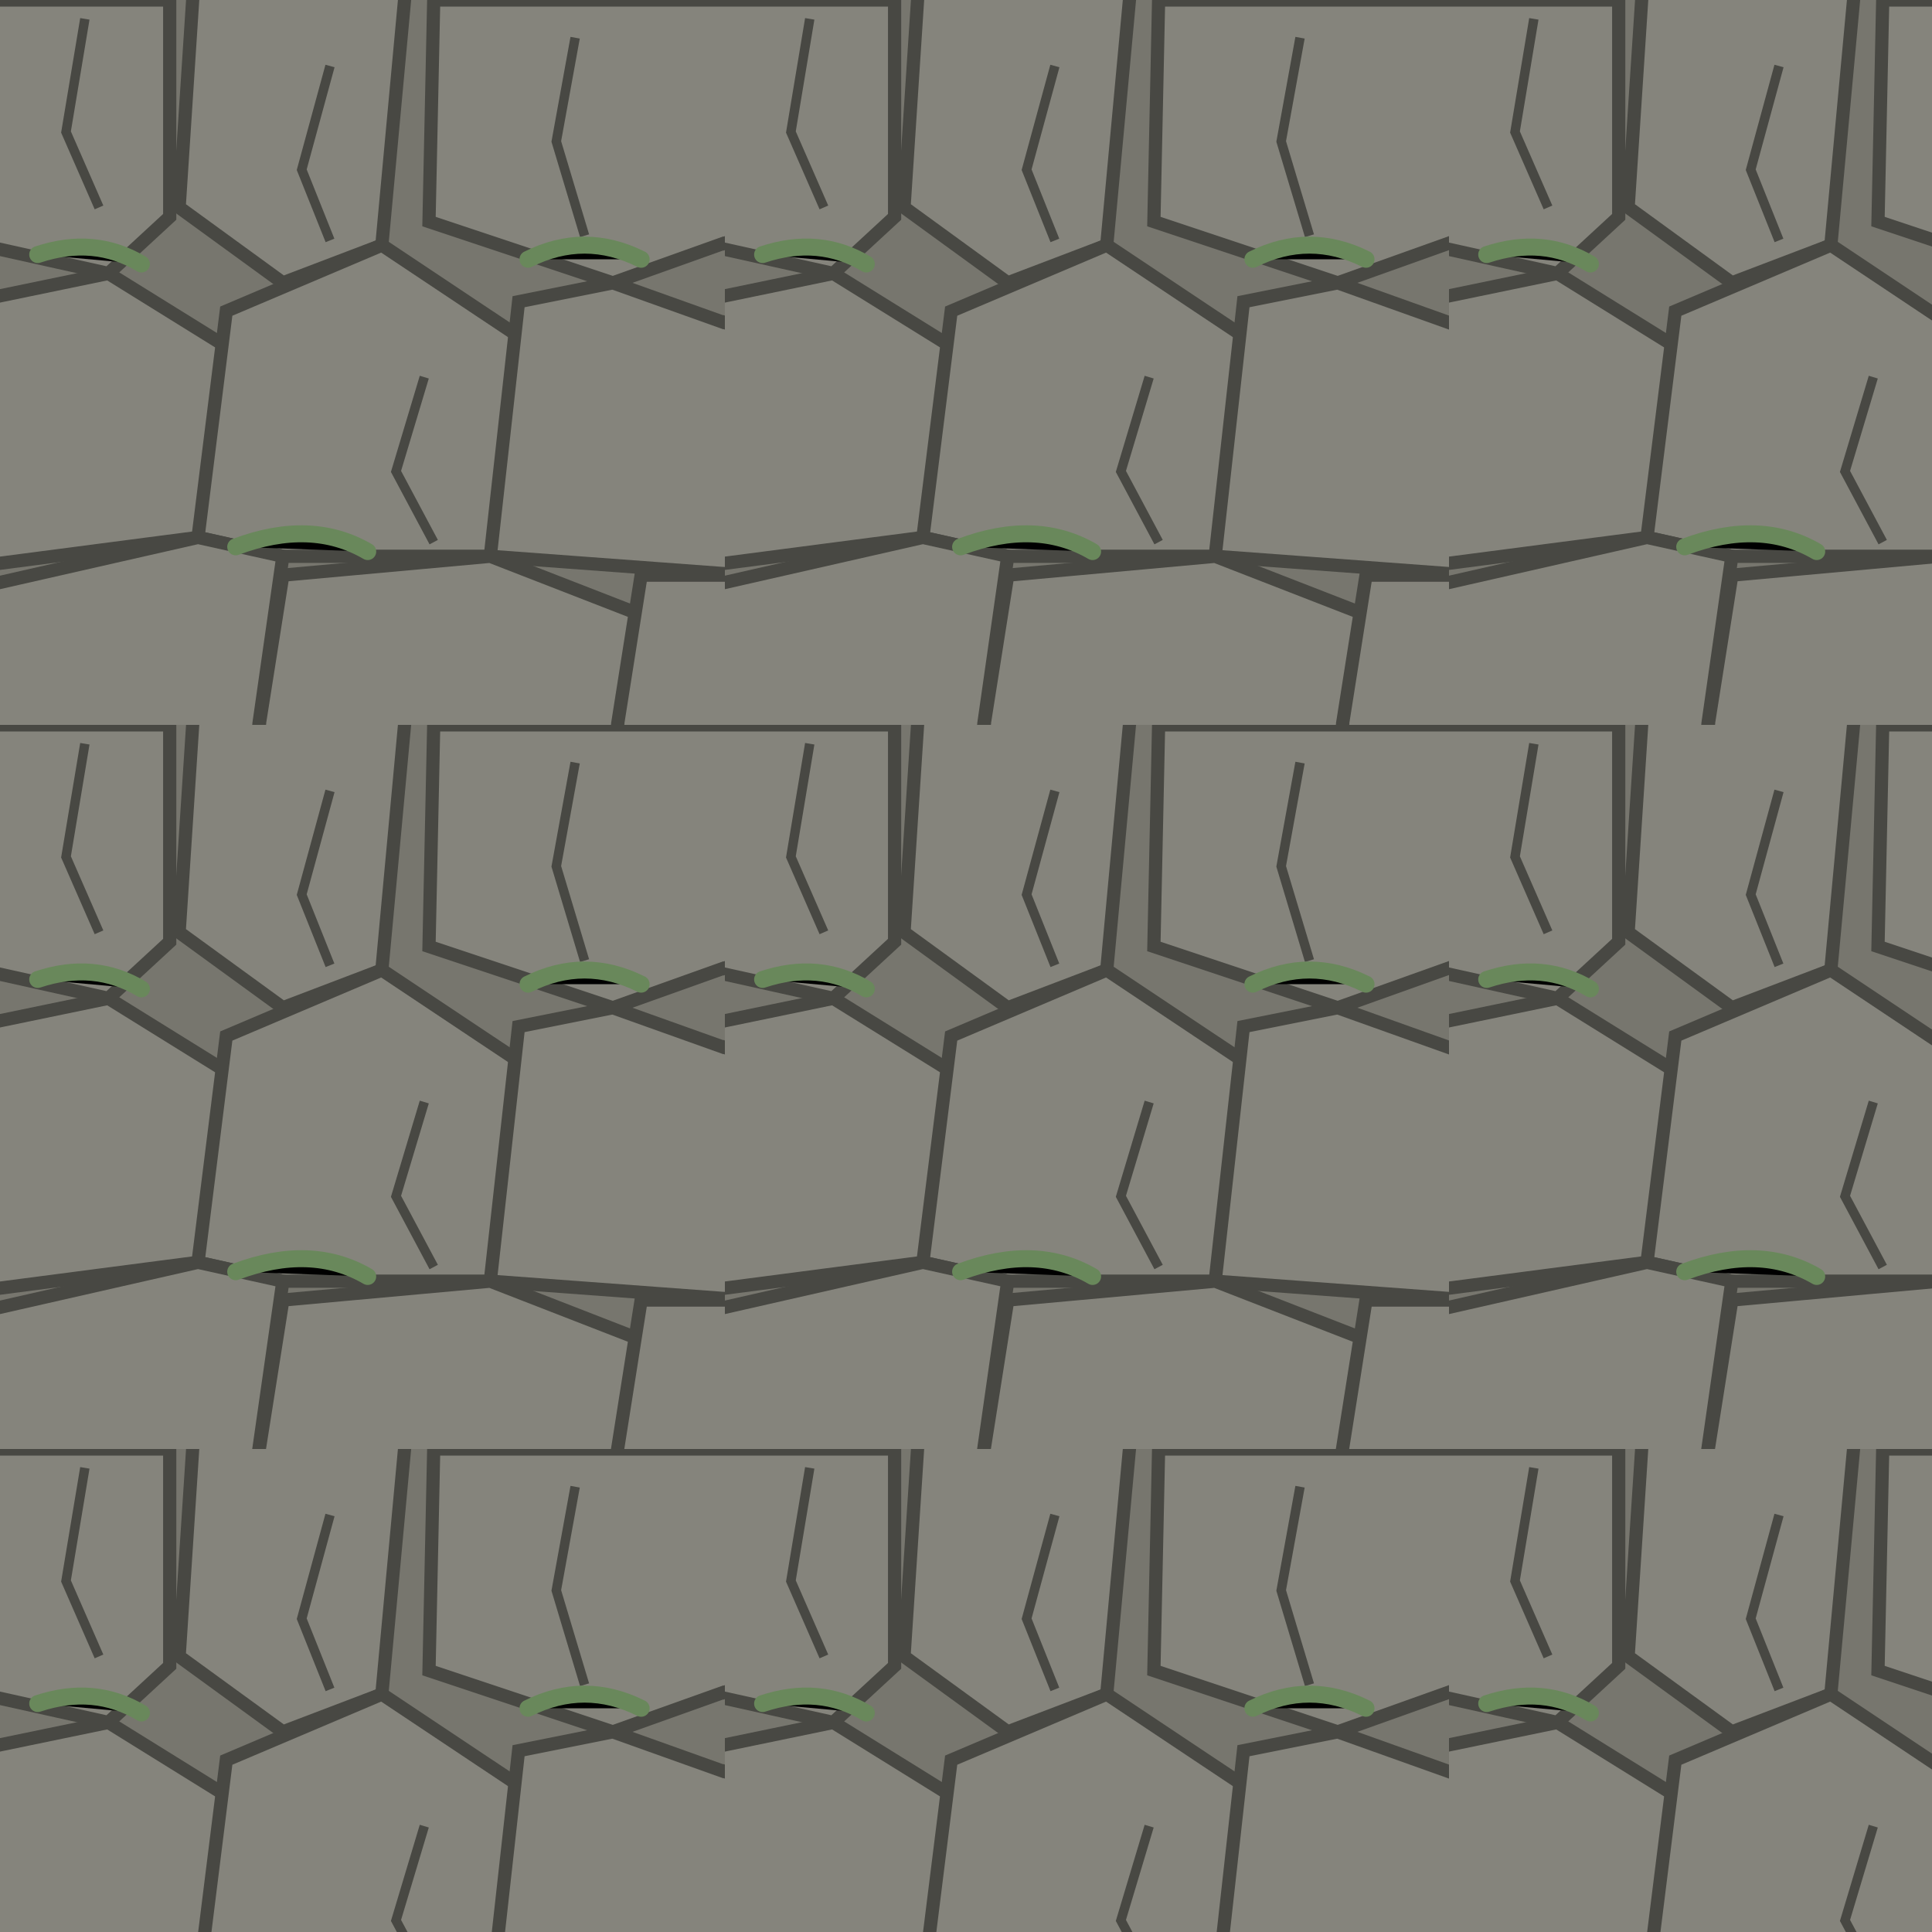
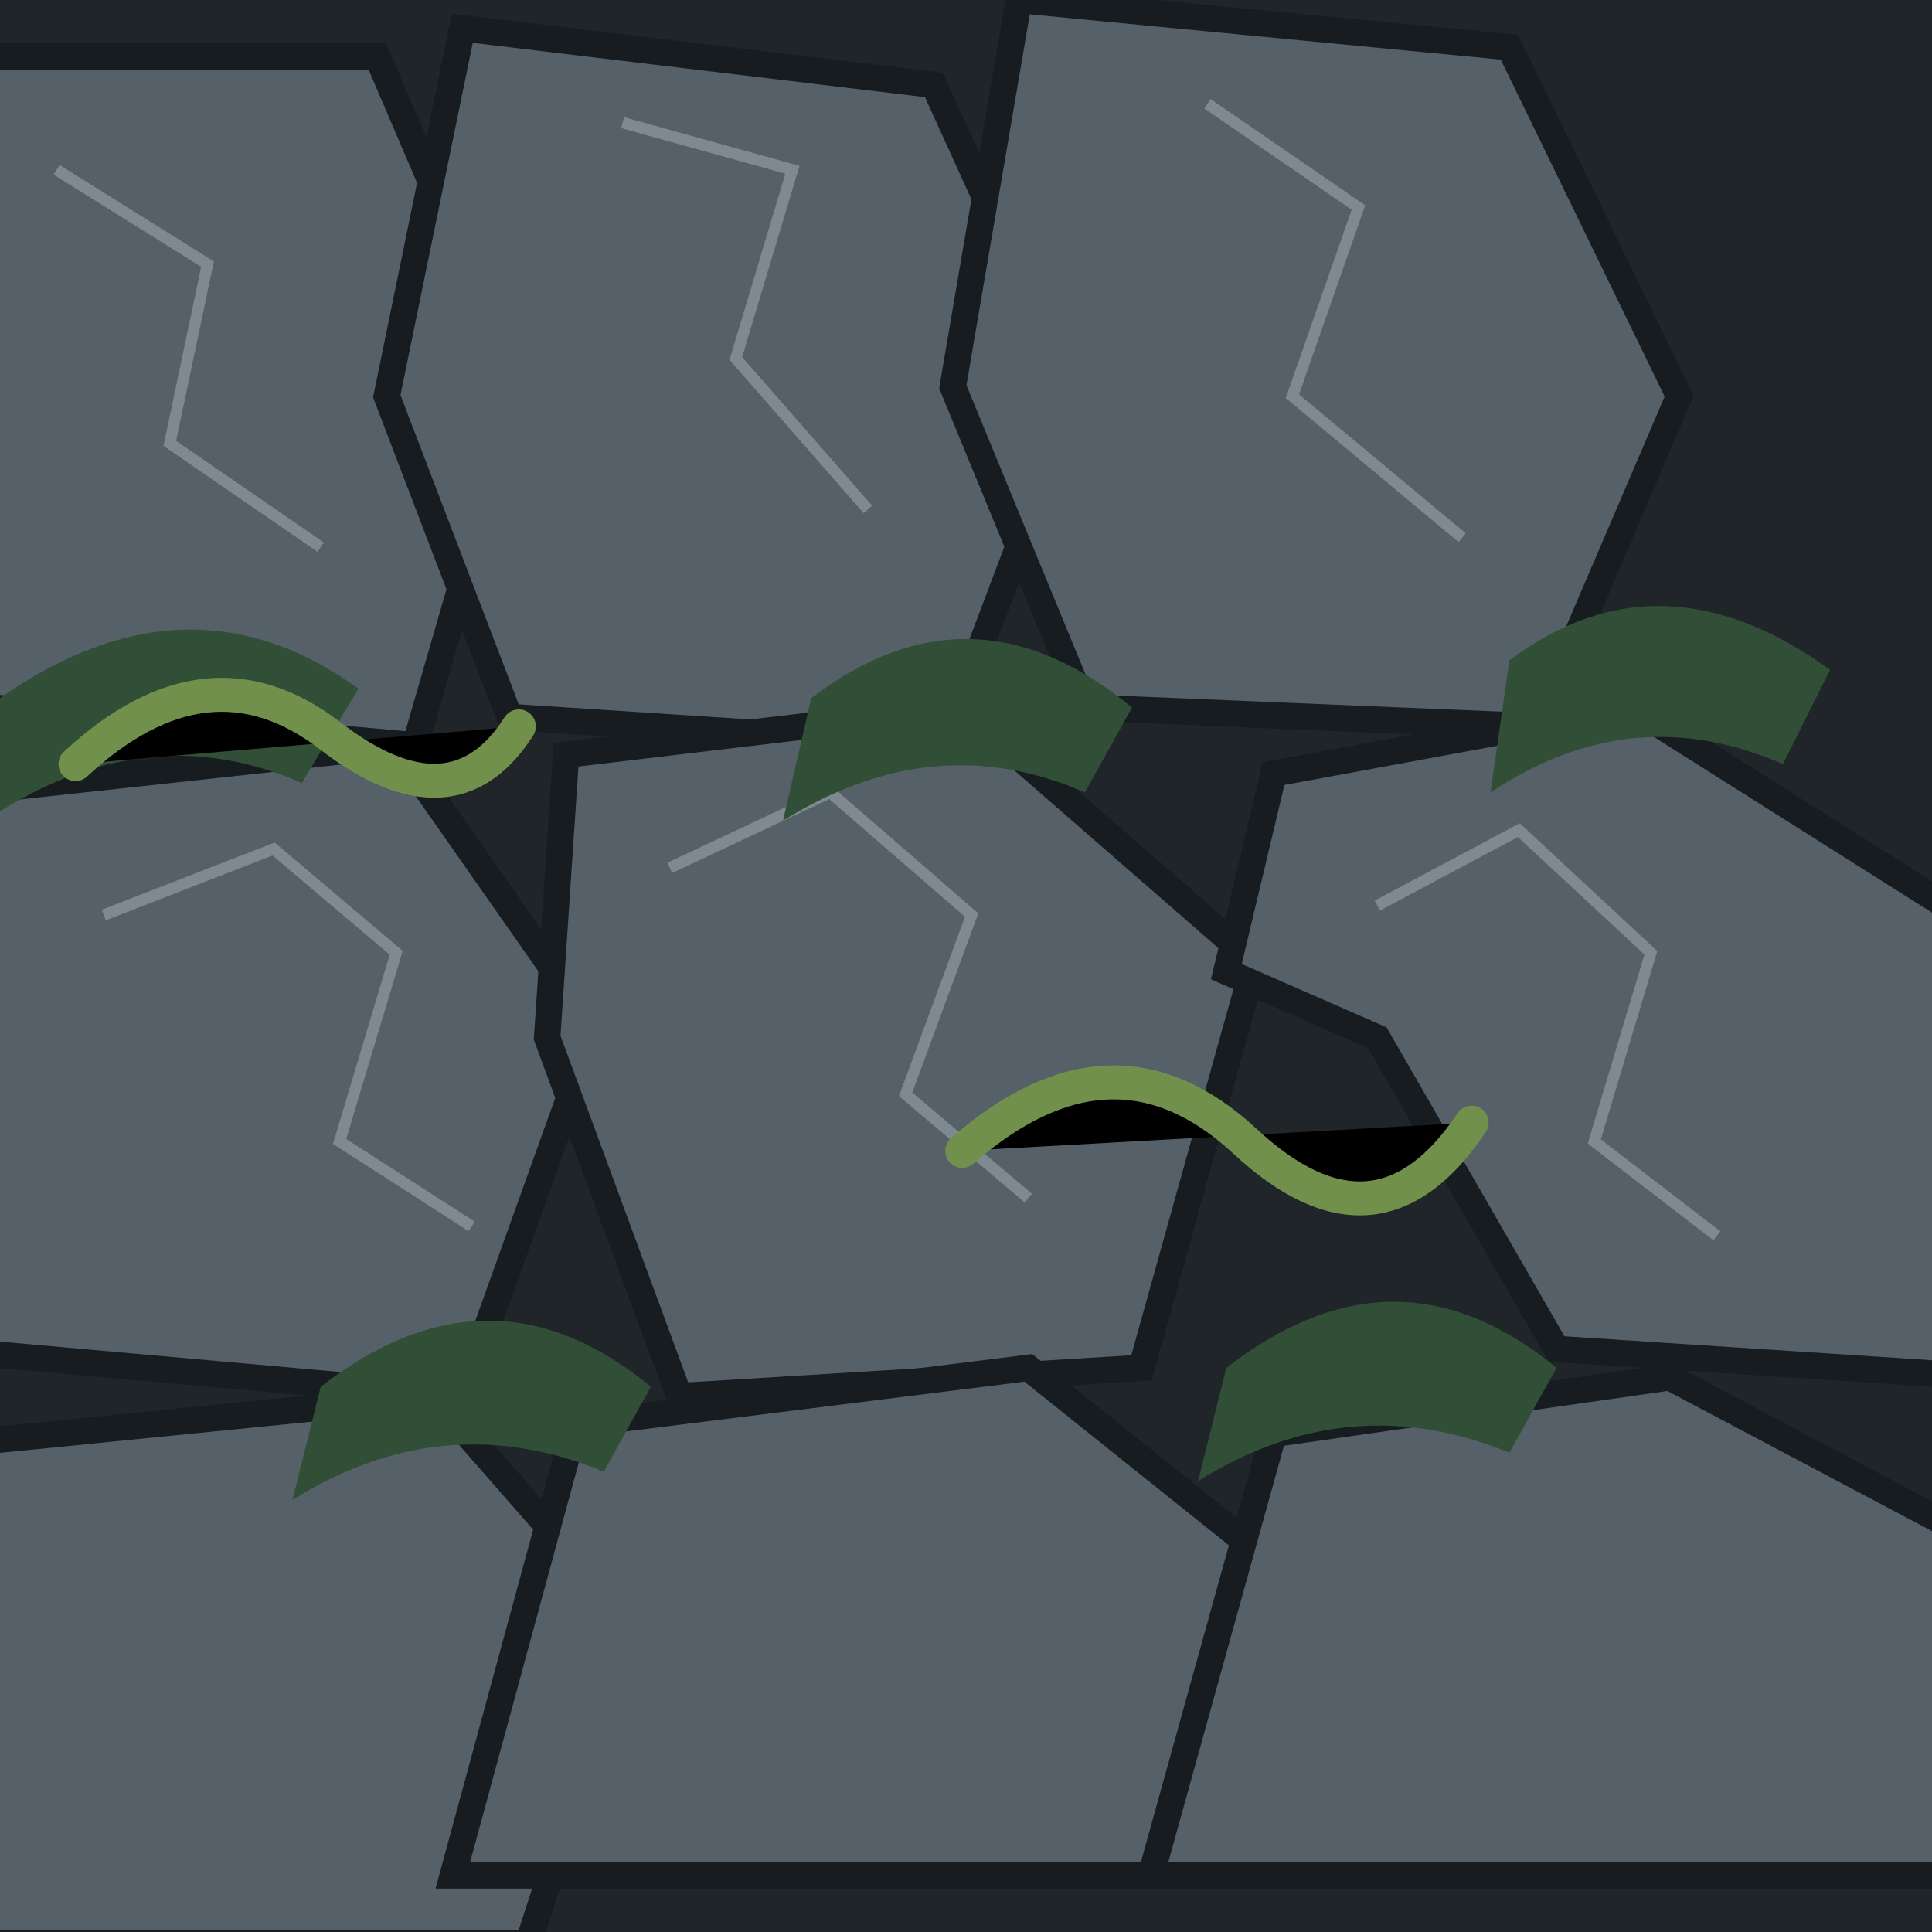
- <svg xmlns="http://www.w3.org/2000/svg" width="2048" height="2048">
+ <svg xmlns="http://www.w3.org/2000/svg" width="2048" height="2048" viewBox="0 0 1024 1024">
  <defs>
-     <pattern id="p" width="768" height="768" patternUnits="userSpaceOnUse">
-       <rect width="768" height="768" fill="#77766e" />
-       <g fill="#85847c" stroke="#484843" stroke-width="14">
-         <path d="M-20 0H180V230L115 290-20 260Z" />
-         <path d="M205 -10H430L405 260 300 300 190 220Z" />
-         <path d="M460 0H790V250L650 300 455 235Z" />
-         <path d="M-30 320 115 290 260 380 210 570-20 600Z" />
-         <path d="M240 330 405 260 570 370 520 590 300 590 210 570Z" />
-         <path d="M550 320 650 300 790 350 790 610 520 590Z" />
-         <path d="M-10 620 210 570 300 590 270 800-20 800Z" />
-         <path d="M300 610 520 590 700 660 650 800 270 800Z" />
-         <path d="M680 610 790 610 790 800 650 800Z" />
+     <pattern id="p" width="1024" height="1024" patternUnits="userSpaceOnUse">
+       <rect width="1024" height="1024" fill="#20252a" />
+       <g fill="#566068" stroke="#171c20" stroke-width="14">
+         <path d="M-40 30h240l75 175-55 190-280-25Z" />
+         <path d="M245 15l250 30 75 165-70 185-230-15-65-170Z" />
+         <path d="M540 0l260 25 90 185-75 175-240-10-70-170Z" />
+         <path d="M-20 420l230-25 105 150-70 195-280-25Z" />
+         <path d="M300 400l210-25 155 135-60 215-245 15-70-190Z" />
+         <path d="M675 410l190-35 190 120v235l-230-15-95-165-80-35Z" />
+         <path d="M-20 765l250-25 105 120-55 170H-20Z" />
+         <path d="M305 755l240-30 150 120-60 149H240Z" />
+         <path d="M675 760l210-30 170 90v174H610Z" />
      </g>
-       <g fill="none" stroke="#484843" stroke-width="10">
-         <path d="M90 20 70 140 105 220" />
-         <path d="M350 70 320 180 350 255" />
-         <path d="M610 40 590 150 620 250" />
-         <path d="M450 400 420 500 460 575" />
+       <g fill="none" stroke="#7e8a90" stroke-width="6">
+         <path d="M30 90l80 50-20 95 80 55" />
+         <path d="M330 65l90 25-30 100 70 80" />
+         <path d="M640 55l80 55-35 100 90 75" />
+         <path d="M55 485l90-35 65 55-30 100 70 45" />
+         <path d="M355 460l85-40 75 65-35 95 65 55" />
+         <path d="M730 480l75-40 70 65-30 100 65 50" />
      </g>
-       <g stroke="#69885b" stroke-width="18" stroke-linecap="round">
-         <path d="M40 270Q100 250 150 280" />
-         <path d="M560 275Q620 245 680 275" />
-         <path d="M250 580Q330 550 390 585" />
+       <g fill="#314e36">
+         <path d="M0 370q100-70 190-5l-30 50q-80-35-160 15Z" />
+         <path d="M430 370q85-65 170 5l-25 45q-80-35-160 15Z" />
+         <path d="M800 350q80-60 170 5l-25 50q-80-35-155 15Z" />
+         <path d="M170 735q90-70 175 0l-25 45q-85-35-165 15Z" />
+         <path d="M650 725q90-70 175 0l-25 45q-85-35-165 15Z" />
+       </g>
+       <g stroke="#71904c" stroke-width="18" stroke-linecap="round">
+         <path d="M40 405q70-65 135-15t100-5" />
+         <path d="M510 610q80-70 150-5t120-10" />
      </g>
    </pattern>
  </defs>
-   <rect width="2048" height="2048" fill="url(#p)" />
+   <rect width="1024" height="1024" fill="url(#p)" />
</svg>
